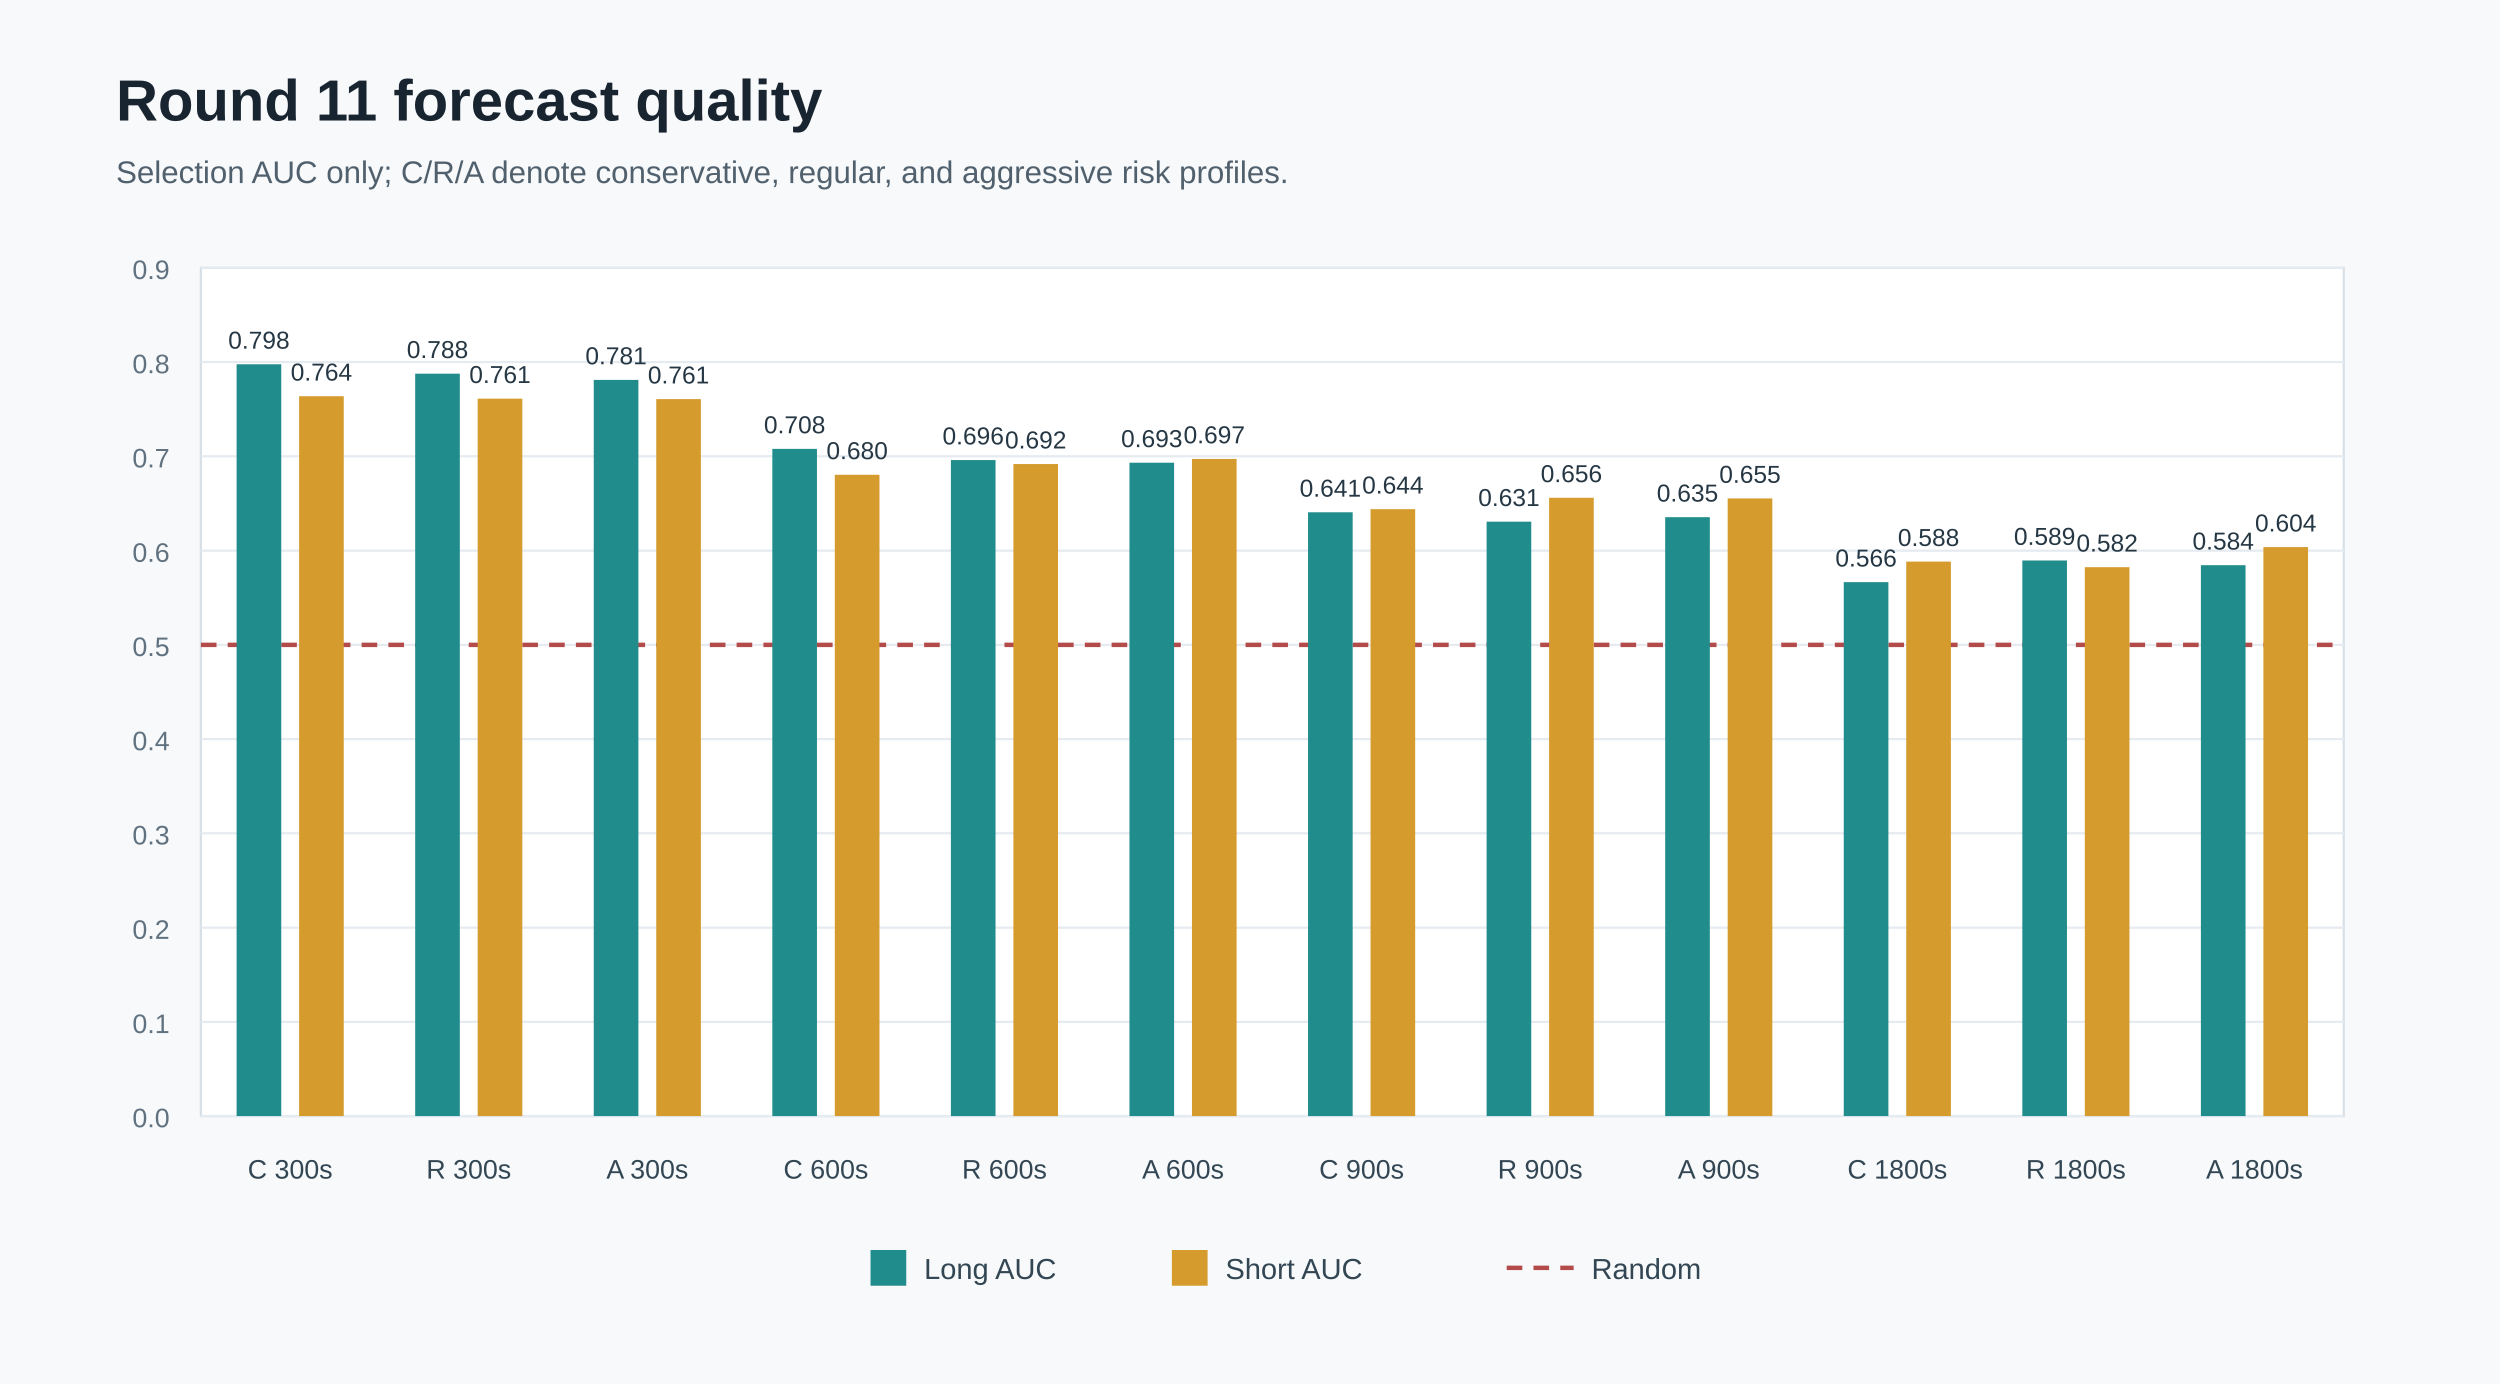
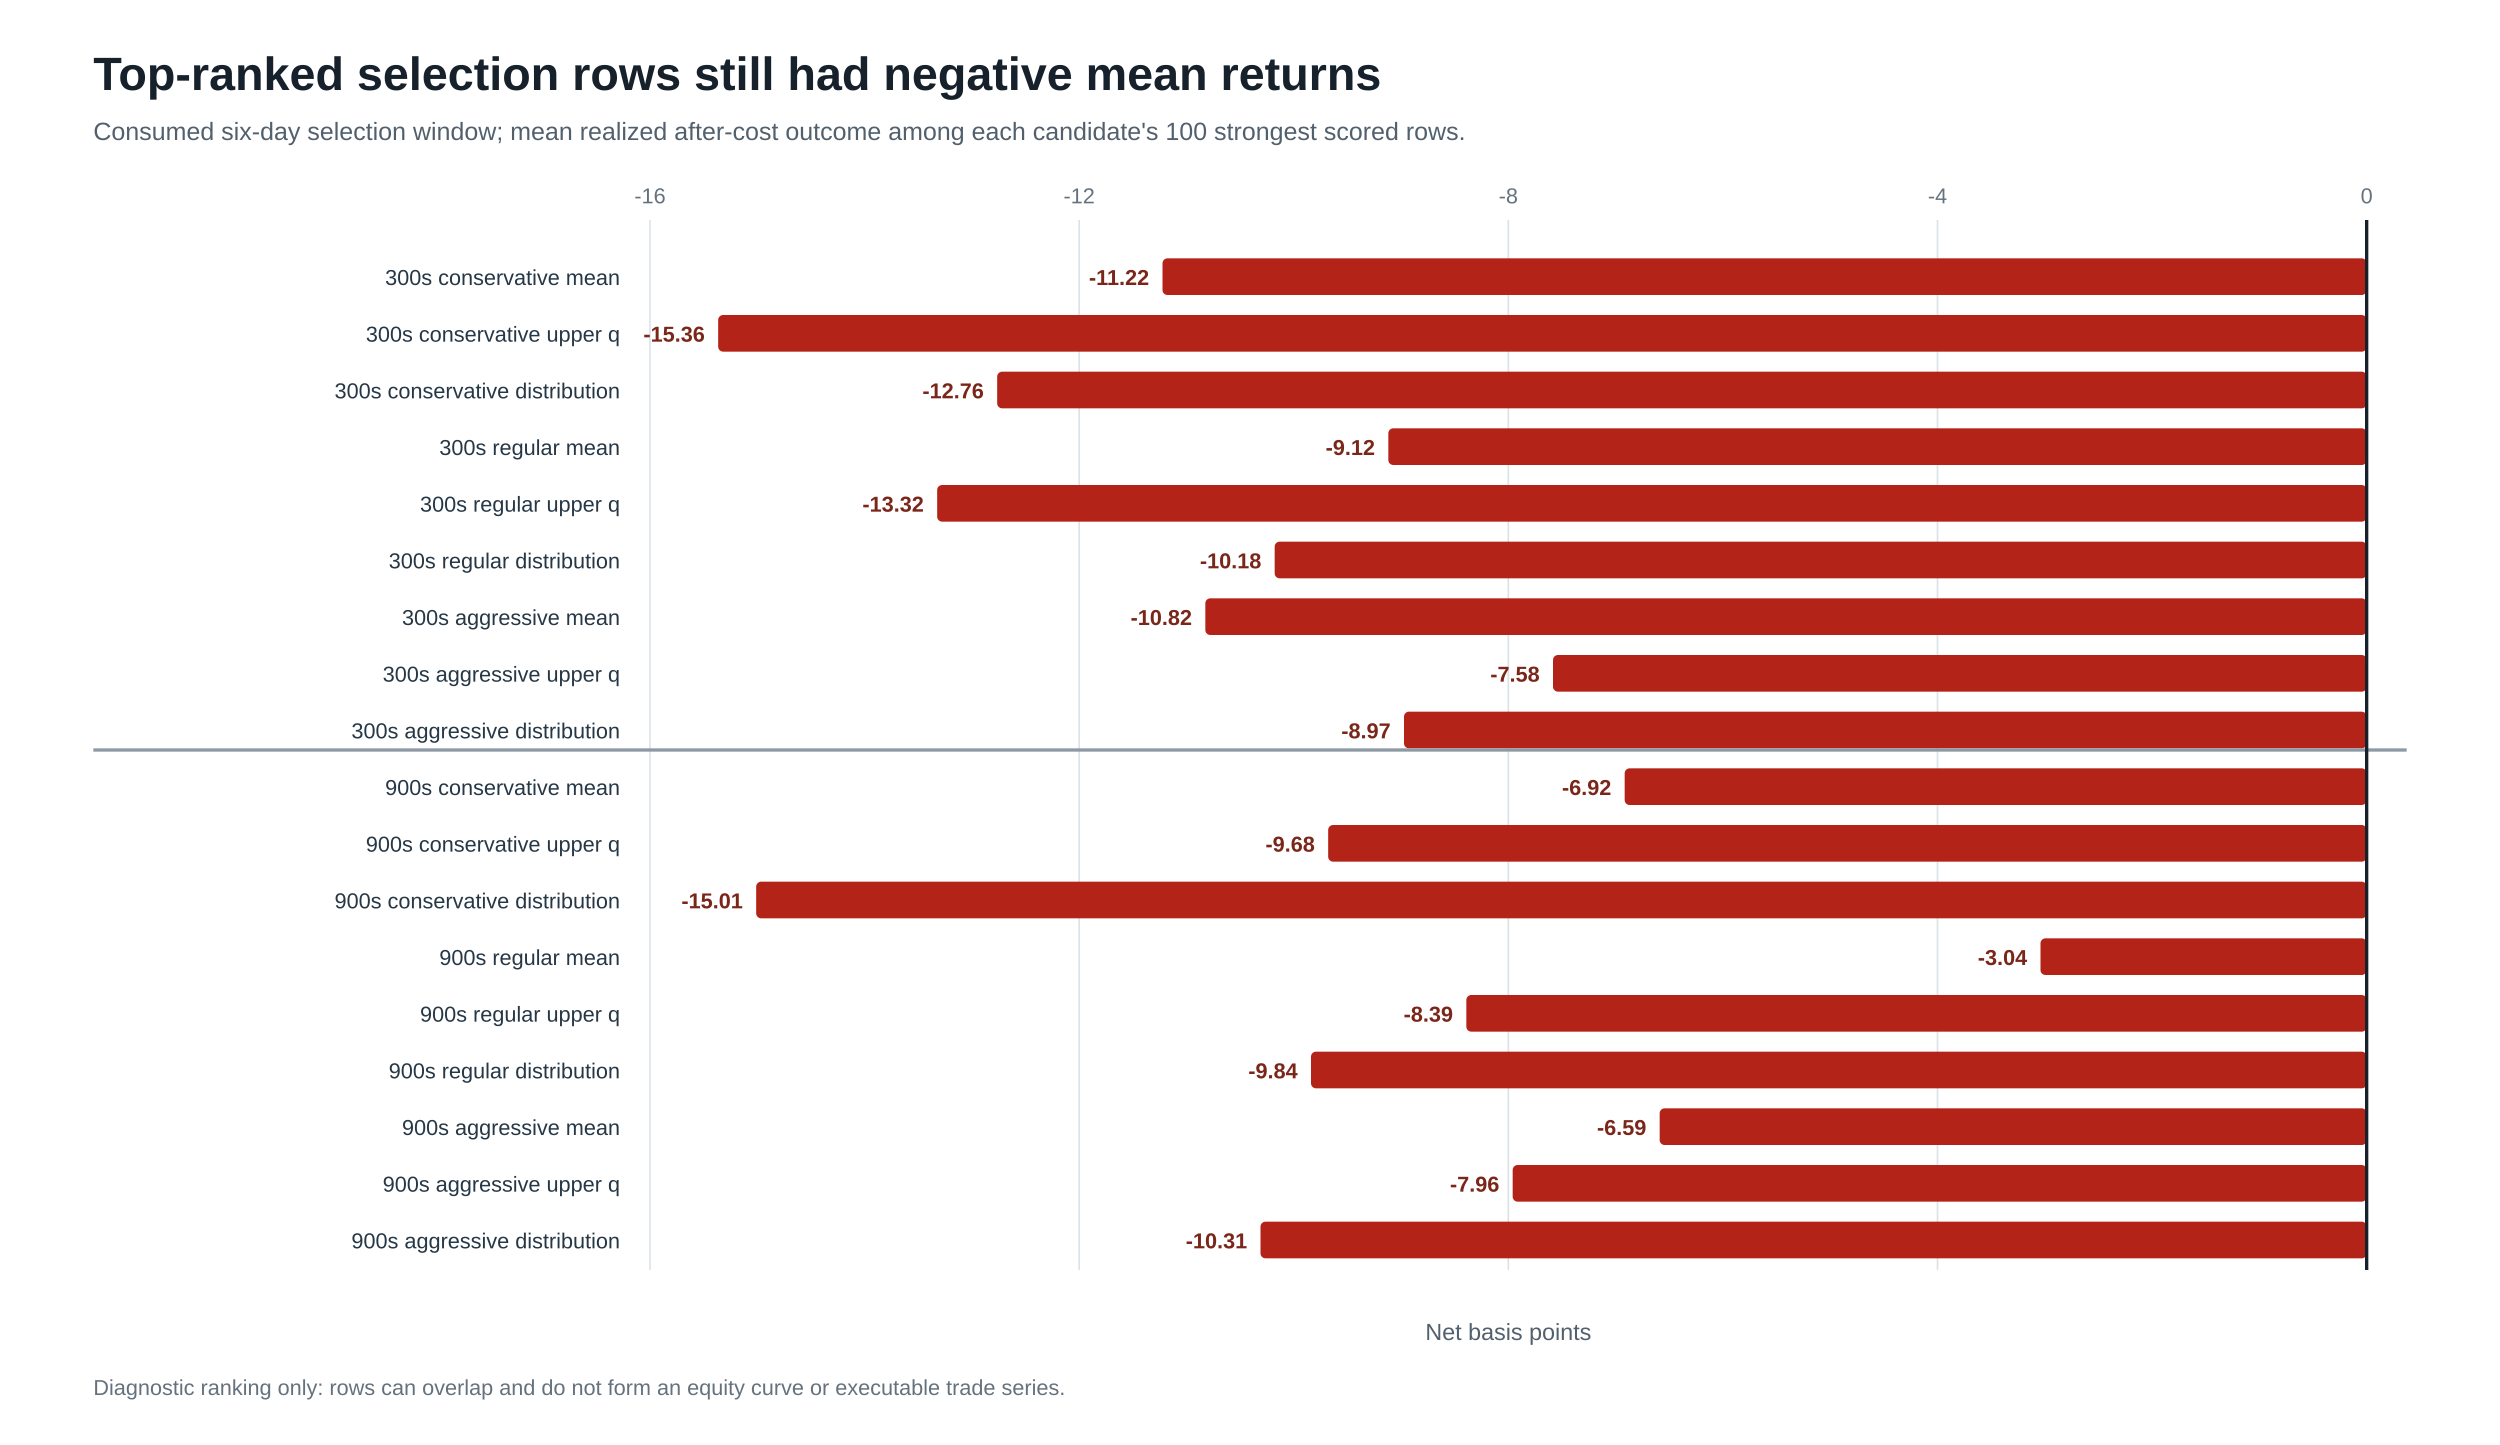
- <svg xmlns="http://www.w3.org/2000/svg" width="1120" height="620" viewBox="0 0 1120 620">
-   <rect width="100%" height="100%" fill="#f7f9fb" />
-   <text x="52" y="54" font-family="Segoe UI, Arial, sans-serif" font-size="26" font-weight="700" fill="#18242f">Round 11 forecast quality</text>
-   <text x="52" y="82" font-family="Segoe UI, Arial, sans-serif" font-size="14" fill="#51606d">Selection AUC only; C/R/A denote conservative, regular, and aggressive risk profiles.</text>
-   <rect x="90" y="120" width="960" height="380" fill="#ffffff" stroke="#d8e0e7" />
-   <line x1="90" y1="500.0" x2="1050" y2="500.0" stroke="#e5ebf0" />
-   <text x="76" y="505.0" text-anchor="end" font-family="Segoe UI, Arial, sans-serif" font-size="12" fill="#60717f">0.0</text>
-   <line x1="90" y1="457.8" x2="1050" y2="457.8" stroke="#e5ebf0" />
-   <text x="76" y="462.8" text-anchor="end" font-family="Segoe UI, Arial, sans-serif" font-size="12" fill="#60717f">0.1</text>
-   <line x1="90" y1="415.6" x2="1050" y2="415.6" stroke="#e5ebf0" />
-   <text x="76" y="420.6" text-anchor="end" font-family="Segoe UI, Arial, sans-serif" font-size="12" fill="#60717f">0.2</text>
-   <line x1="90" y1="373.3" x2="1050" y2="373.3" stroke="#e5ebf0" />
-   <text x="76" y="378.3" text-anchor="end" font-family="Segoe UI, Arial, sans-serif" font-size="12" fill="#60717f">0.3</text>
-   <line x1="90" y1="331.1" x2="1050" y2="331.1" stroke="#e5ebf0" />
-   <text x="76" y="336.1" text-anchor="end" font-family="Segoe UI, Arial, sans-serif" font-size="12" fill="#60717f">0.4</text>
-   <line x1="90" y1="288.9" x2="1050" y2="288.9" stroke="#e5ebf0" />
-   <text x="76" y="293.9" text-anchor="end" font-family="Segoe UI, Arial, sans-serif" font-size="12" fill="#60717f">0.5</text>
-   <line x1="90" y1="246.7" x2="1050" y2="246.7" stroke="#e5ebf0" />
-   <text x="76" y="251.7" text-anchor="end" font-family="Segoe UI, Arial, sans-serif" font-size="12" fill="#60717f">0.6</text>
-   <line x1="90" y1="204.4" x2="1050" y2="204.4" stroke="#e5ebf0" />
-   <text x="76" y="209.4" text-anchor="end" font-family="Segoe UI, Arial, sans-serif" font-size="12" fill="#60717f">0.7</text>
-   <line x1="90" y1="162.2" x2="1050" y2="162.2" stroke="#e5ebf0" />
-   <text x="76" y="167.2" text-anchor="end" font-family="Segoe UI, Arial, sans-serif" font-size="12" fill="#60717f">0.8</text>
-   <line x1="90" y1="120.0" x2="1050" y2="120.0" stroke="#e5ebf0" />
-   <text x="76" y="125.0" text-anchor="end" font-family="Segoe UI, Arial, sans-serif" font-size="12" fill="#60717f">0.9</text>
-   <line x1="90" y1="288.9" x2="1050" y2="288.9" stroke="#b44b4b" stroke-width="2" stroke-dasharray="7 5" />
-   <rect x="106.0" y="163.2" width="20" height="336.8" fill="#218c8c" />
-   <text x="116.0" y="156.2" text-anchor="middle" font-family="Segoe UI, Arial, sans-serif" font-size="11" fill="#263744">0.798</text>
-   <rect x="134.0" y="177.5" width="20" height="322.5" fill="#d59b2d" />
-   <text x="144.0" y="170.5" text-anchor="middle" font-family="Segoe UI, Arial, sans-serif" font-size="11" fill="#263744">0.764</text>
-   <text x="130.0" y="528" text-anchor="middle" font-family="Segoe UI, Arial, sans-serif" font-size="12" fill="#334653">C 300s</text>
-   <rect x="186.0" y="167.4" width="20" height="332.6" fill="#218c8c" />
-   <text x="196.0" y="160.4" text-anchor="middle" font-family="Segoe UI, Arial, sans-serif" font-size="11" fill="#263744">0.788</text>
-   <rect x="214.0" y="178.6" width="20" height="321.4" fill="#d59b2d" />
-   <text x="224.0" y="171.6" text-anchor="middle" font-family="Segoe UI, Arial, sans-serif" font-size="11" fill="#263744">0.761</text>
-   <text x="210.0" y="528" text-anchor="middle" font-family="Segoe UI, Arial, sans-serif" font-size="12" fill="#334653">R 300s</text>
-   <rect x="266.0" y="170.2" width="20" height="329.8" fill="#218c8c" />
-   <text x="276.0" y="163.2" text-anchor="middle" font-family="Segoe UI, Arial, sans-serif" font-size="11" fill="#263744">0.781</text>
-   <rect x="294.0" y="178.8" width="20" height="321.2" fill="#d59b2d" />
-   <text x="304.0" y="171.8" text-anchor="middle" font-family="Segoe UI, Arial, sans-serif" font-size="11" fill="#263744">0.761</text>
-   <text x="290.0" y="528" text-anchor="middle" font-family="Segoe UI, Arial, sans-serif" font-size="12" fill="#334653">A 300s</text>
-   <rect x="346.0" y="201.1" width="20" height="298.9" fill="#218c8c" />
-   <text x="356.0" y="194.1" text-anchor="middle" font-family="Segoe UI, Arial, sans-serif" font-size="11" fill="#263744">0.708</text>
-   <rect x="374.0" y="212.7" width="20" height="287.3" fill="#d59b2d" />
-   <text x="384.0" y="205.7" text-anchor="middle" font-family="Segoe UI, Arial, sans-serif" font-size="11" fill="#263744">0.680</text>
-   <text x="370.0" y="528" text-anchor="middle" font-family="Segoe UI, Arial, sans-serif" font-size="12" fill="#334653">C 600s</text>
-   <rect x="426.0" y="206.1" width="20" height="293.9" fill="#218c8c" />
-   <text x="436.0" y="199.1" text-anchor="middle" font-family="Segoe UI, Arial, sans-serif" font-size="11" fill="#263744">0.696</text>
-   <rect x="454.0" y="207.9" width="20" height="292.1" fill="#d59b2d" />
-   <text x="464.0" y="200.9" text-anchor="middle" font-family="Segoe UI, Arial, sans-serif" font-size="11" fill="#263744">0.692</text>
-   <text x="450.0" y="528" text-anchor="middle" font-family="Segoe UI, Arial, sans-serif" font-size="12" fill="#334653">R 600s</text>
-   <rect x="506.0" y="207.3" width="20" height="292.7" fill="#218c8c" />
-   <text x="516.0" y="200.3" text-anchor="middle" font-family="Segoe UI, Arial, sans-serif" font-size="11" fill="#263744">0.693</text>
-   <rect x="534.0" y="205.6" width="20" height="294.4" fill="#d59b2d" />
-   <text x="544.0" y="198.6" text-anchor="middle" font-family="Segoe UI, Arial, sans-serif" font-size="11" fill="#263744">0.697</text>
-   <text x="530.0" y="528" text-anchor="middle" font-family="Segoe UI, Arial, sans-serif" font-size="12" fill="#334653">A 600s</text>
-   <rect x="586.0" y="229.5" width="20" height="270.5" fill="#218c8c" />
-   <text x="596.0" y="222.5" text-anchor="middle" font-family="Segoe UI, Arial, sans-serif" font-size="11" fill="#263744">0.641</text>
-   <rect x="614.0" y="228.1" width="20" height="271.9" fill="#d59b2d" />
-   <text x="624.0" y="221.1" text-anchor="middle" font-family="Segoe UI, Arial, sans-serif" font-size="11" fill="#263744">0.644</text>
-   <text x="610.0" y="528" text-anchor="middle" font-family="Segoe UI, Arial, sans-serif" font-size="12" fill="#334653">C 900s</text>
-   <rect x="666.0" y="233.7" width="20" height="266.3" fill="#218c8c" />
-   <text x="676.0" y="226.7" text-anchor="middle" font-family="Segoe UI, Arial, sans-serif" font-size="11" fill="#263744">0.631</text>
-   <rect x="694.0" y="223.0" width="20" height="277.0" fill="#d59b2d" />
-   <text x="704.0" y="216.0" text-anchor="middle" font-family="Segoe UI, Arial, sans-serif" font-size="11" fill="#263744">0.656</text>
-   <text x="690.0" y="528" text-anchor="middle" font-family="Segoe UI, Arial, sans-serif" font-size="12" fill="#334653">R 900s</text>
-   <rect x="746.0" y="231.7" width="20" height="268.3" fill="#218c8c" />
-   <text x="756.0" y="224.7" text-anchor="middle" font-family="Segoe UI, Arial, sans-serif" font-size="11" fill="#263744">0.635</text>
-   <rect x="774.0" y="223.3" width="20" height="276.7" fill="#d59b2d" />
-   <text x="784.0" y="216.3" text-anchor="middle" font-family="Segoe UI, Arial, sans-serif" font-size="11" fill="#263744">0.655</text>
-   <text x="770.0" y="528" text-anchor="middle" font-family="Segoe UI, Arial, sans-serif" font-size="12" fill="#334653">A 900s</text>
-   <rect x="826.0" y="260.8" width="20" height="239.2" fill="#218c8c" />
-   <text x="836.0" y="253.8" text-anchor="middle" font-family="Segoe UI, Arial, sans-serif" font-size="11" fill="#263744">0.566</text>
-   <rect x="854.0" y="251.6" width="20" height="248.4" fill="#d59b2d" />
-   <text x="864.0" y="244.6" text-anchor="middle" font-family="Segoe UI, Arial, sans-serif" font-size="11" fill="#263744">0.588</text>
-   <text x="850.0" y="528" text-anchor="middle" font-family="Segoe UI, Arial, sans-serif" font-size="12" fill="#334653">C 1800s</text>
-   <rect x="906.0" y="251.1" width="20" height="248.9" fill="#218c8c" />
-   <text x="916.0" y="244.1" text-anchor="middle" font-family="Segoe UI, Arial, sans-serif" font-size="11" fill="#263744">0.589</text>
-   <rect x="934.0" y="254.1" width="20" height="245.9" fill="#d59b2d" />
-   <text x="944.0" y="247.1" text-anchor="middle" font-family="Segoe UI, Arial, sans-serif" font-size="11" fill="#263744">0.582</text>
-   <text x="930.0" y="528" text-anchor="middle" font-family="Segoe UI, Arial, sans-serif" font-size="12" fill="#334653">R 1800s</text>
-   <rect x="986.0" y="253.2" width="20" height="246.8" fill="#218c8c" />
-   <text x="996.0" y="246.2" text-anchor="middle" font-family="Segoe UI, Arial, sans-serif" font-size="11" fill="#263744">0.584</text>
-   <rect x="1014.0" y="245.1" width="20" height="254.9" fill="#d59b2d" />
-   <text x="1024.0" y="238.1" text-anchor="middle" font-family="Segoe UI, Arial, sans-serif" font-size="11" fill="#263744">0.604</text>
-   <text x="1010.0" y="528" text-anchor="middle" font-family="Segoe UI, Arial, sans-serif" font-size="12" fill="#334653">A 1800s</text>
-   <rect x="390" y="560" width="16" height="16" fill="#218c8c" />
-   <text x="414" y="573" font-family="Segoe UI, Arial, sans-serif" font-size="13" fill="#334653">Long AUC</text>
-   <rect x="525" y="560" width="16" height="16" fill="#d59b2d" />
-   <text x="549" y="573" font-family="Segoe UI, Arial, sans-serif" font-size="13" fill="#334653">Short AUC</text>
-   <line x1="675" y1="568" x2="705" y2="568" stroke="#b44b4b" stroke-width="2" stroke-dasharray="7 5" />
-   <text x="713" y="573" font-family="Segoe UI, Arial, sans-serif" font-size="13" fill="#334653">Random</text>
+ <svg xmlns="http://www.w3.org/2000/svg" width="1500" height="867" viewBox="0 0 1500 867" role="img" aria-labelledby="title desc">
+   <rect width="100%" height="100%" fill="#ffffff" />
+   <text x="56" y="54" font-family="Segoe UI, Arial, sans-serif" font-size="28" font-weight="700" fill="#17212b">Top-ranked selection rows still had negative mean returns</text>
+   <text x="56" y="84" font-family="Segoe UI, Arial, sans-serif" font-size="15" fill="#52606d">Consumed six-day selection window; mean realized after-cost outcome among each candidate's 100 strongest scored rows.</text>
+   <line x1="390.0" y1="132" x2="390.0" y2="762" stroke="#dce3e8" stroke-width="1" />
+   <text x="390.0" y="122" text-anchor="middle" font-family="Segoe UI, Arial, sans-serif" font-size="13" fill="#65727d">-16</text>
+   <line x1="647.5" y1="132" x2="647.5" y2="762" stroke="#dce3e8" stroke-width="1" />
+   <text x="647.5" y="122" text-anchor="middle" font-family="Segoe UI, Arial, sans-serif" font-size="13" fill="#65727d">-12</text>
+   <line x1="905.0" y1="132" x2="905.0" y2="762" stroke="#dce3e8" stroke-width="1" />
+   <text x="905.0" y="122" text-anchor="middle" font-family="Segoe UI, Arial, sans-serif" font-size="13" fill="#65727d">-8</text>
+   <line x1="1162.5" y1="132" x2="1162.5" y2="762" stroke="#dce3e8" stroke-width="1" />
+   <text x="1162.5" y="122" text-anchor="middle" font-family="Segoe UI, Arial, sans-serif" font-size="13" fill="#65727d">-4</text>
+   <line x1="1420.0" y1="132" x2="1420.0" y2="762" stroke="#dce3e8" stroke-width="1" />
+   <text x="1420.0" y="122" text-anchor="middle" font-family="Segoe UI, Arial, sans-serif" font-size="13" fill="#65727d">0</text>
+   <text x="372" y="171" text-anchor="end" font-family="Segoe UI, Arial, sans-serif" font-size="13" fill="#263746">300s  conservative  mean</text>
+   <rect x="697.5" y="155" width="722.5" height="22" rx="3" fill="#b42318" />
+   <text x="689.5" y="171" text-anchor="end" font-family="Segoe UI, Arial, sans-serif" font-size="13" font-weight="700" fill="#7a271a">-11.22</text>
+   <text x="372" y="205" text-anchor="end" font-family="Segoe UI, Arial, sans-serif" font-size="13" fill="#263746">300s  conservative  upper q</text>
+   <rect x="430.9" y="189" width="989.1" height="22" rx="3" fill="#b42318" />
+   <text x="422.9" y="205" text-anchor="end" font-family="Segoe UI, Arial, sans-serif" font-size="13" font-weight="700" fill="#7a271a">-15.36</text>
+   <text x="372" y="239" text-anchor="end" font-family="Segoe UI, Arial, sans-serif" font-size="13" fill="#263746">300s  conservative  distribution</text>
+   <rect x="598.3" y="223" width="821.7" height="22" rx="3" fill="#b42318" />
+   <text x="590.3" y="239" text-anchor="end" font-family="Segoe UI, Arial, sans-serif" font-size="13" font-weight="700" fill="#7a271a">-12.76</text>
+   <text x="372" y="273" text-anchor="end" font-family="Segoe UI, Arial, sans-serif" font-size="13" fill="#263746">300s  regular  mean</text>
+   <rect x="833.0" y="257" width="587.0" height="22" rx="3" fill="#b42318" />
+   <text x="825.0" y="273" text-anchor="end" font-family="Segoe UI, Arial, sans-serif" font-size="13" font-weight="700" fill="#7a271a">-9.12</text>
+   <text x="372" y="307" text-anchor="end" font-family="Segoe UI, Arial, sans-serif" font-size="13" fill="#263746">300s  regular  upper q</text>
+   <rect x="562.3" y="291" width="857.7" height="22" rx="3" fill="#b42318" />
+   <text x="554.3" y="307" text-anchor="end" font-family="Segoe UI, Arial, sans-serif" font-size="13" font-weight="700" fill="#7a271a">-13.32</text>
+   <text x="372" y="341" text-anchor="end" font-family="Segoe UI, Arial, sans-serif" font-size="13" fill="#263746">300s  regular  distribution</text>
+   <rect x="764.8" y="325" width="655.2" height="22" rx="3" fill="#b42318" />
+   <text x="756.8" y="341" text-anchor="end" font-family="Segoe UI, Arial, sans-serif" font-size="13" font-weight="700" fill="#7a271a">-10.18</text>
+   <text x="372" y="375" text-anchor="end" font-family="Segoe UI, Arial, sans-serif" font-size="13" fill="#263746">300s  aggressive  mean</text>
+   <rect x="723.2" y="359" width="696.8" height="22" rx="3" fill="#b42318" />
+   <text x="715.2" y="375" text-anchor="end" font-family="Segoe UI, Arial, sans-serif" font-size="13" font-weight="700" fill="#7a271a">-10.82</text>
+   <text x="372" y="409" text-anchor="end" font-family="Segoe UI, Arial, sans-serif" font-size="13" fill="#263746">300s  aggressive  upper q</text>
+   <rect x="931.8" y="393" width="488.2" height="22" rx="3" fill="#b42318" />
+   <text x="923.8" y="409" text-anchor="end" font-family="Segoe UI, Arial, sans-serif" font-size="13" font-weight="700" fill="#7a271a">-7.58</text>
+   <text x="372" y="443" text-anchor="end" font-family="Segoe UI, Arial, sans-serif" font-size="13" fill="#263746">300s  aggressive  distribution</text>
+   <rect x="842.4" y="427" width="577.6" height="22" rx="3" fill="#b42318" />
+   <text x="834.4" y="443" text-anchor="end" font-family="Segoe UI, Arial, sans-serif" font-size="13" font-weight="700" fill="#7a271a">-8.97</text>
+   <line x1="56" y1="450" x2="1444" y2="450" stroke="#8d9aa5" stroke-width="2" />
+   <text x="372" y="477" text-anchor="end" font-family="Segoe UI, Arial, sans-serif" font-size="13" fill="#263746">900s  conservative  mean</text>
+   <rect x="974.8" y="461" width="445.2" height="22" rx="3" fill="#b42318" />
+   <text x="966.8" y="477" text-anchor="end" font-family="Segoe UI, Arial, sans-serif" font-size="13" font-weight="700" fill="#7a271a">-6.92</text>
+   <text x="372" y="511" text-anchor="end" font-family="Segoe UI, Arial, sans-serif" font-size="13" fill="#263746">900s  conservative  upper q</text>
+   <rect x="796.9" y="495" width="623.1" height="22" rx="3" fill="#b42318" />
+   <text x="788.9" y="511" text-anchor="end" font-family="Segoe UI, Arial, sans-serif" font-size="13" font-weight="700" fill="#7a271a">-9.68</text>
+   <text x="372" y="545" text-anchor="end" font-family="Segoe UI, Arial, sans-serif" font-size="13" fill="#263746">900s  conservative  distribution</text>
+   <rect x="453.7" y="529" width="966.3" height="22" rx="3" fill="#b42318" />
+   <text x="445.7" y="545" text-anchor="end" font-family="Segoe UI, Arial, sans-serif" font-size="13" font-weight="700" fill="#7a271a">-15.01</text>
+   <text x="372" y="579" text-anchor="end" font-family="Segoe UI, Arial, sans-serif" font-size="13" fill="#263746">900s  regular  mean</text>
+   <rect x="1224.3" y="563" width="195.7" height="22" rx="3" fill="#b42318" />
+   <text x="1216.3" y="579" text-anchor="end" font-family="Segoe UI, Arial, sans-serif" font-size="13" font-weight="700" fill="#7a271a">-3.04</text>
+   <text x="372" y="613" text-anchor="end" font-family="Segoe UI, Arial, sans-serif" font-size="13" fill="#263746">900s  regular  upper q</text>
+   <rect x="879.8" y="597" width="540.2" height="22" rx="3" fill="#b42318" />
+   <text x="871.8" y="613" text-anchor="end" font-family="Segoe UI, Arial, sans-serif" font-size="13" font-weight="700" fill="#7a271a">-8.39</text>
+   <text x="372" y="647" text-anchor="end" font-family="Segoe UI, Arial, sans-serif" font-size="13" fill="#263746">900s  regular  distribution</text>
+   <rect x="786.6" y="631" width="633.4" height="22" rx="3" fill="#b42318" />
+   <text x="778.6" y="647" text-anchor="end" font-family="Segoe UI, Arial, sans-serif" font-size="13" font-weight="700" fill="#7a271a">-9.84</text>
+   <text x="372" y="681" text-anchor="end" font-family="Segoe UI, Arial, sans-serif" font-size="13" fill="#263746">900s  aggressive  mean</text>
+   <rect x="995.8" y="665" width="424.2" height="22" rx="3" fill="#b42318" />
+   <text x="987.8" y="681" text-anchor="end" font-family="Segoe UI, Arial, sans-serif" font-size="13" font-weight="700" fill="#7a271a">-6.59</text>
+   <text x="372" y="715" text-anchor="end" font-family="Segoe UI, Arial, sans-serif" font-size="13" fill="#263746">900s  aggressive  upper q</text>
+   <rect x="907.6" y="699" width="512.4" height="22" rx="3" fill="#b42318" />
+   <text x="899.6" y="715" text-anchor="end" font-family="Segoe UI, Arial, sans-serif" font-size="13" font-weight="700" fill="#7a271a">-7.96</text>
+   <text x="372" y="749" text-anchor="end" font-family="Segoe UI, Arial, sans-serif" font-size="13" fill="#263746">900s  aggressive  distribution</text>
+   <rect x="756.3" y="733" width="663.7" height="22" rx="3" fill="#b42318" />
+   <text x="748.3" y="749" text-anchor="end" font-family="Segoe UI, Arial, sans-serif" font-size="13" font-weight="700" fill="#7a271a">-10.31</text>
+   <line x1="1420.0" y1="132" x2="1420.0" y2="762" stroke="#17212b" stroke-width="2" />
+   <text x="905.0" y="804" text-anchor="middle" font-family="Segoe UI, Arial, sans-serif" font-size="14" fill="#52606d">Net basis points</text>
+   <text x="56" y="837" font-family="Segoe UI, Arial, sans-serif" font-size="13" fill="#65727d">Diagnostic ranking only: rows can overlap and do not form an equity curve or executable trade series.</text>
</svg>
